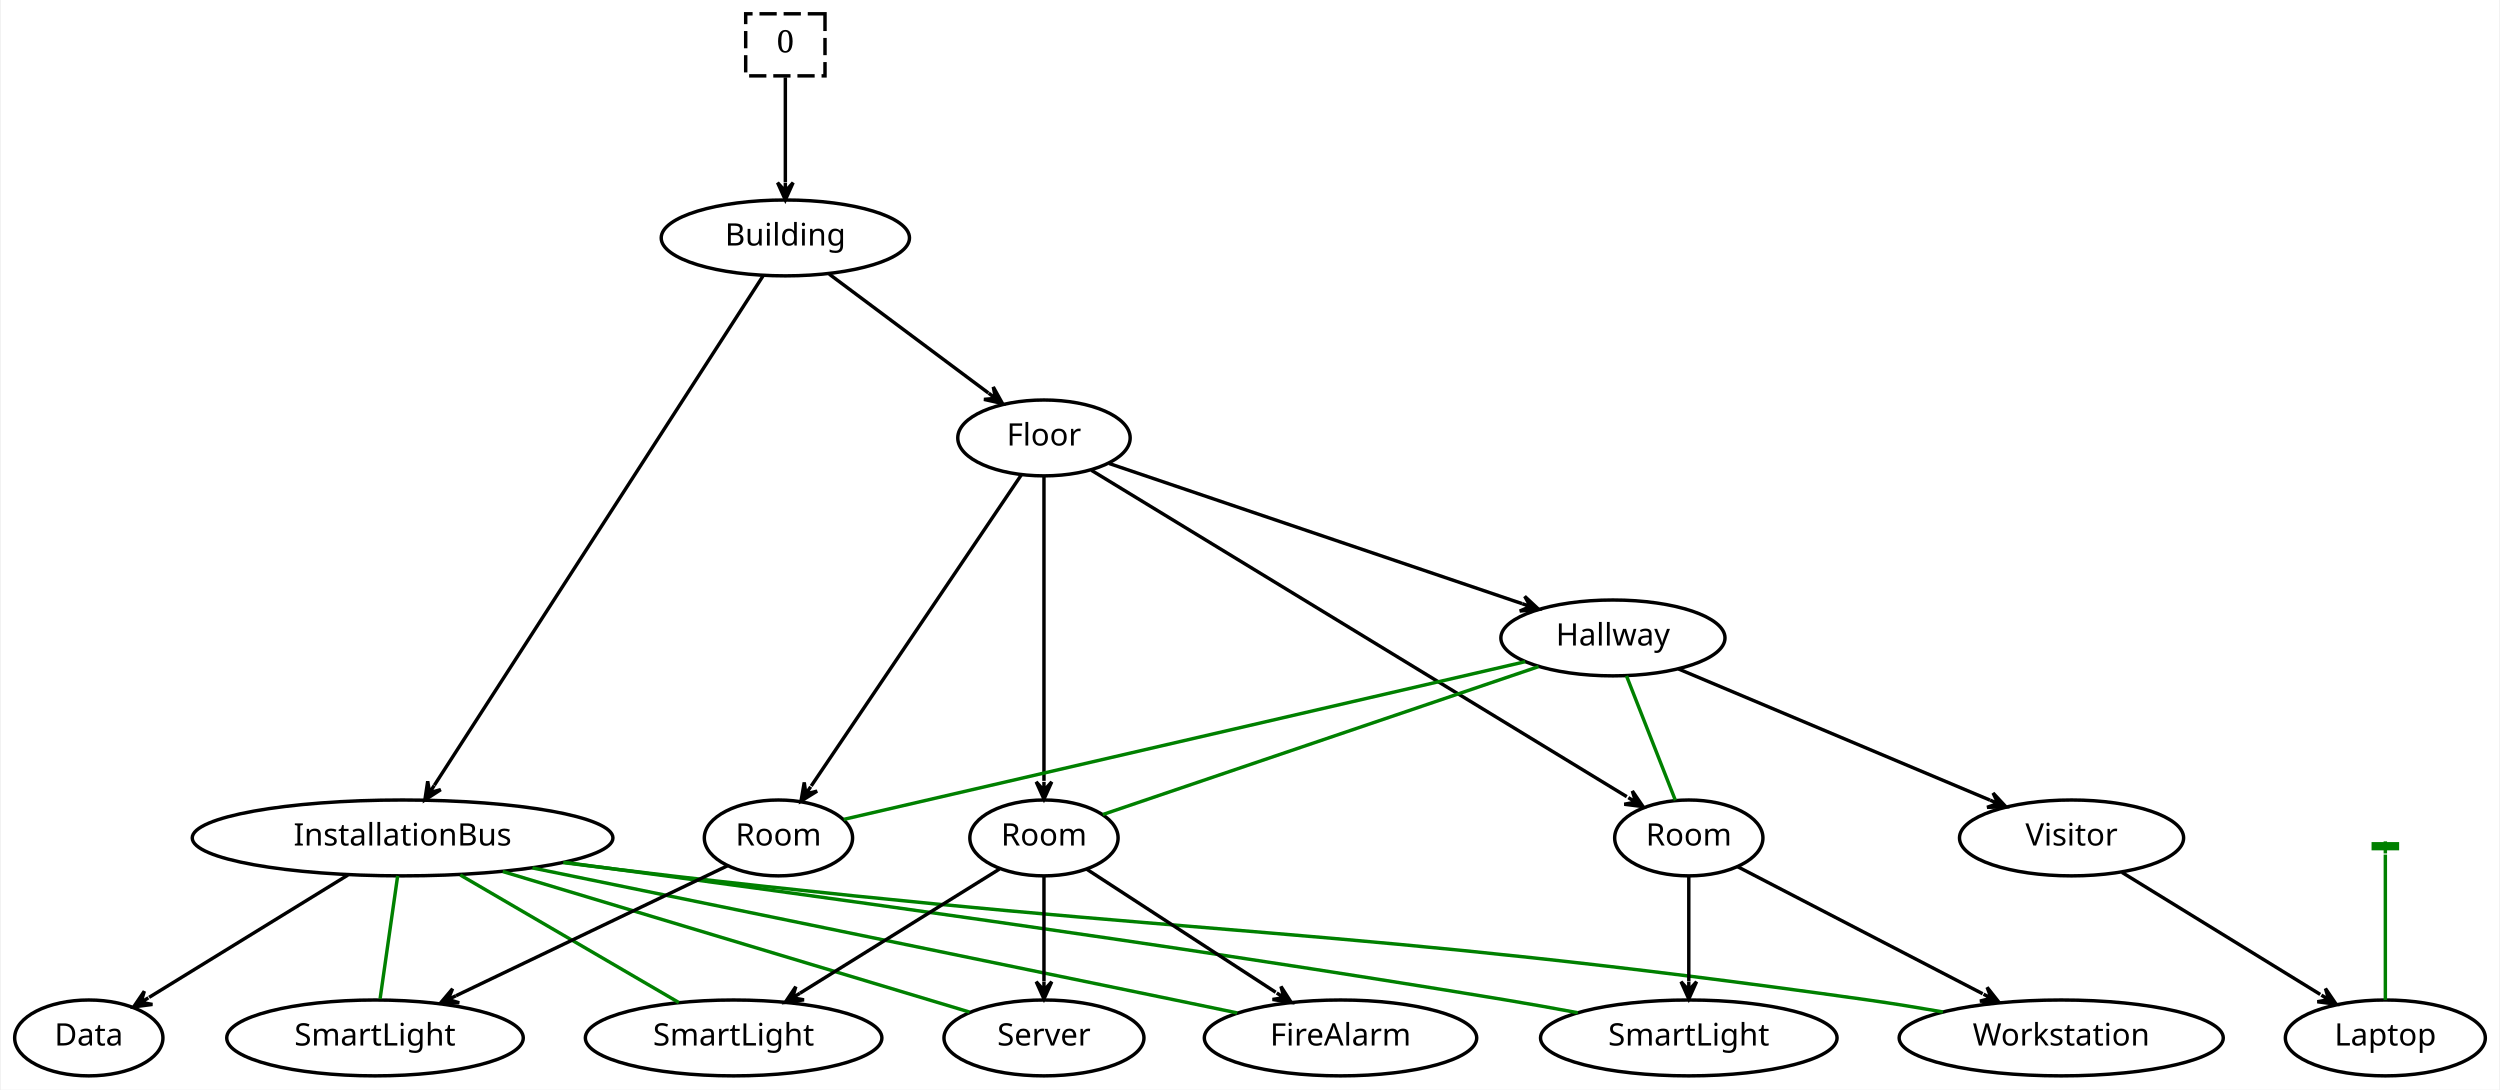
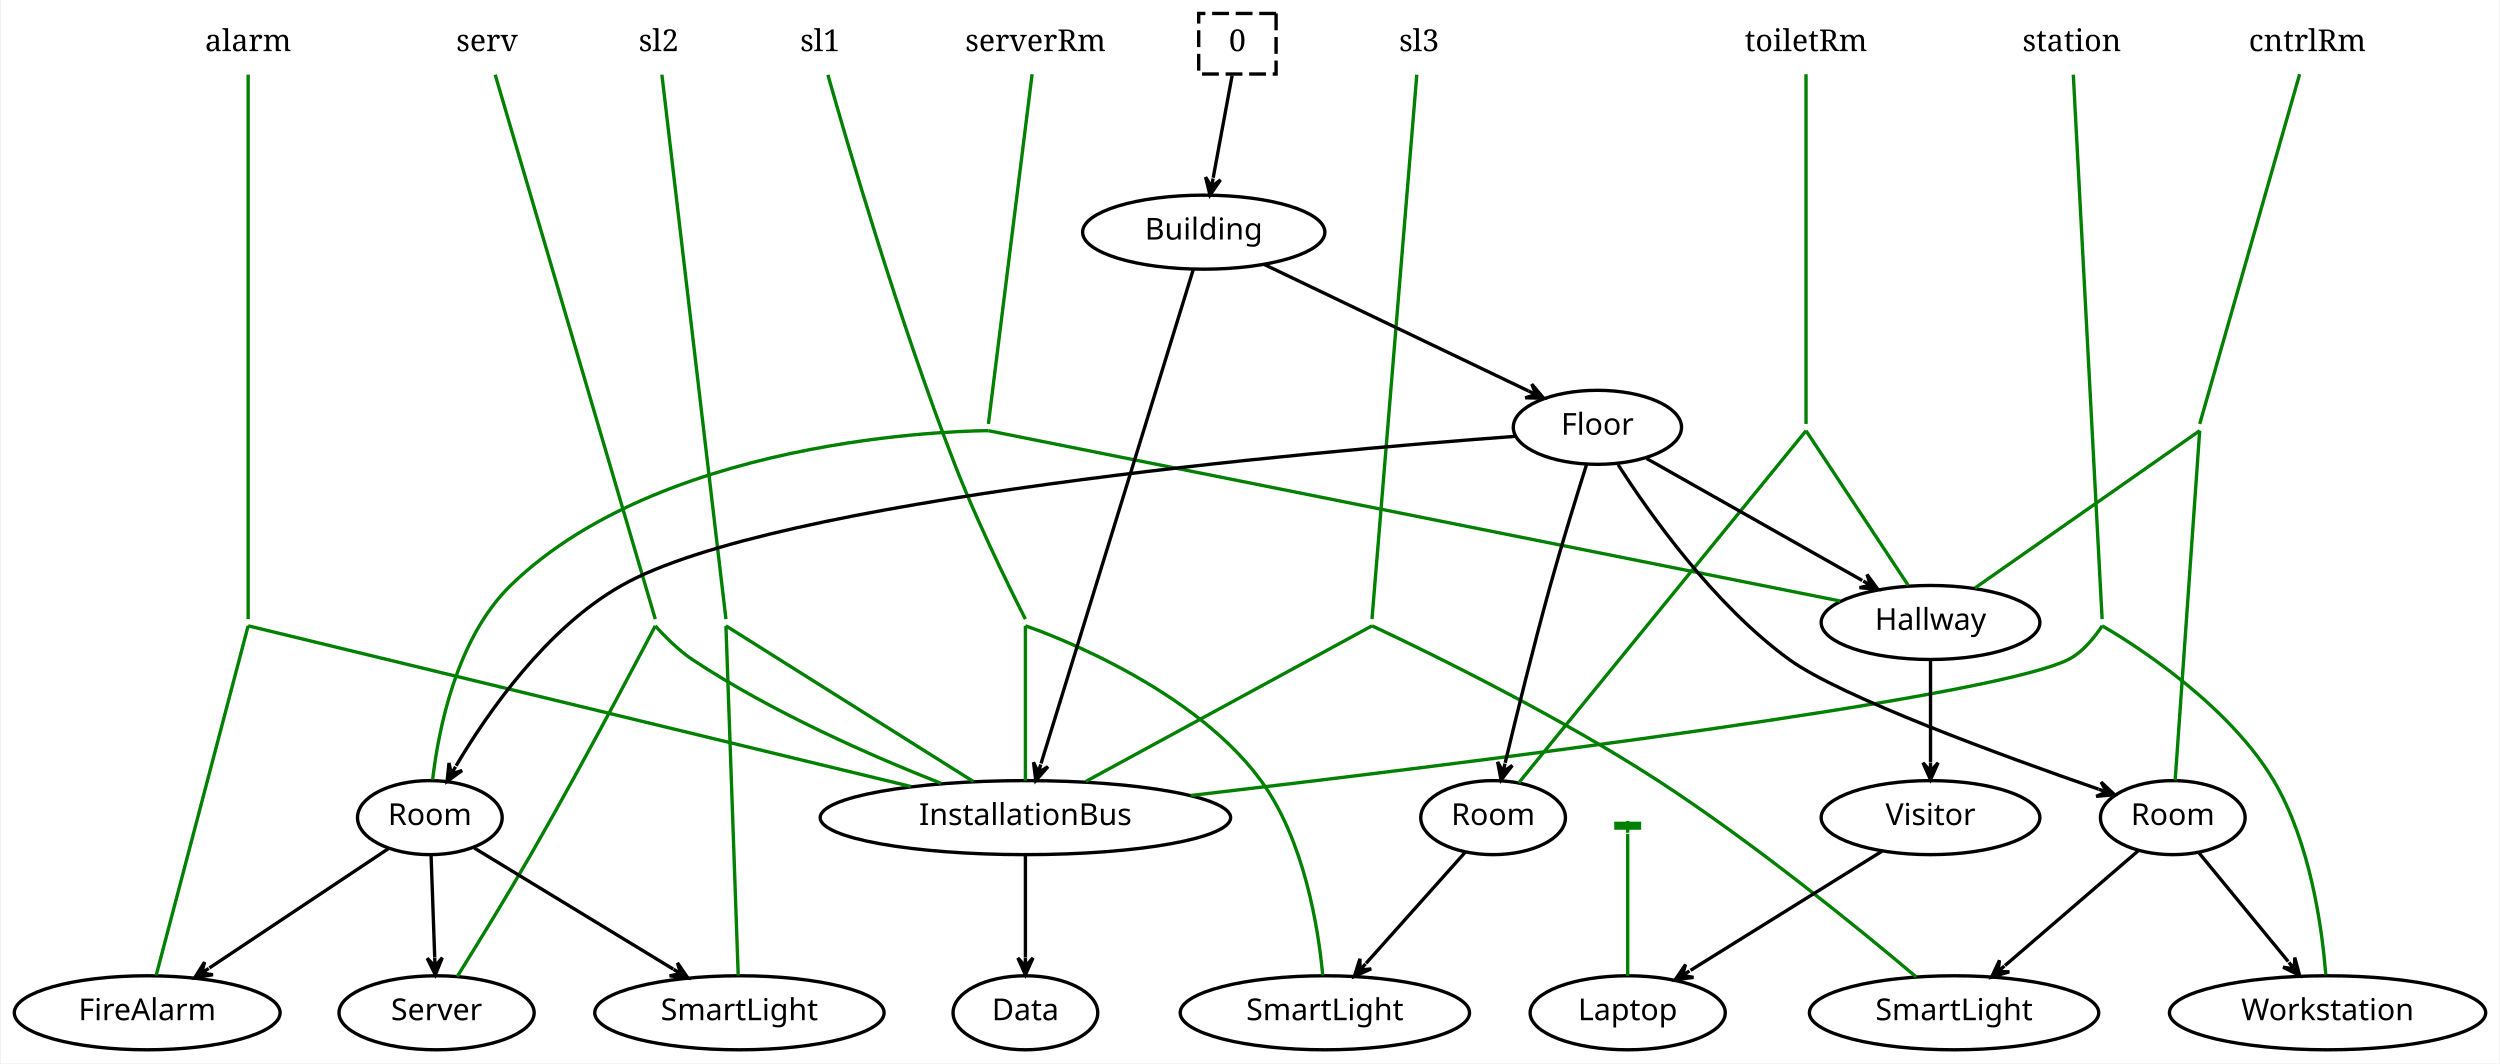
- <svg xmlns="http://www.w3.org/2000/svg" width="725pt" height="316pt" viewBox="0.00 0.00 724.50 316.00">
+ <svg xmlns="http://www.w3.org/2000/svg" width="743pt" height="316pt" viewBox="0.00 0.00 742.50 316.00">
  <g id="graph0" class="graph" transform="scale(1 1) rotate(0) translate(4 312)">
-     <polygon fill="white" stroke="none" points="-4,4 -4,-312 720.5,-312 720.5,4 -4,4" />
+     <polygon fill="white" stroke="none" points="-4,4 -4,-312 738.5,-312 738.5,4 -4,4" />
    <g id="node1" class="node">
-       <polygon fill="none" stroke="black" stroke-dasharray="5,2" points="235,-308 212,-308 212,-290 235,-290 235,-308" />
-       <text text-anchor="middle" x="223.5" y="-296.8" font-family="serif" font-size="9.00">0</text>
+       <polygon fill="none" stroke="black" stroke-dasharray="5,2" points="375,-308 352,-308 352,-290 375,-290 375,-308" />
+       <text text-anchor="middle" x="363.5" y="-296.8" font-family="serif" font-size="9.00">0</text>
    </g>
    <g id="v0_Building" class="node">
-       <ellipse fill="none" stroke="black" cx="223.5" cy="-243" rx="36" ry="11" />
-       <text text-anchor="middle" x="223.5" y="-240.8" font-family="sans-serif" font-size="9.00">Building</text>
+       <ellipse fill="none" stroke="black" cx="353.5" cy="-243" rx="36" ry="11" />
+       <text text-anchor="middle" x="353.5" y="-240.8" font-family="sans-serif" font-size="9.00">Building</text>
    </g>
    <g id="edge1" class="edge">
-       <path fill="none" stroke="black" d="M223.5,-289.562C223.5,-281.453 223.5,-269.014 223.5,-259.181" />
-       <polygon fill="black" stroke="black" points="223.5,-254.03 225.75,-259.03 223.5,-256.53 223.5,-259.03 223.5,-259.03 223.5,-259.03 223.5,-256.53 221.25,-259.03 223.5,-254.03 223.5,-254.03" />
-     </g>
-     <g id="node2" class="node" />
+       <path fill="none" stroke="black" d="M361.938,-289.562C360.436,-281.453 358.132,-269.014 356.311,-259.181" />
+       <polygon fill="black" stroke="black" points="355.357,-254.03 358.48,-258.537 355.813,-256.489 356.268,-258.947 356.268,-258.947 356.268,-258.947 355.813,-256.489 354.056,-259.357 355.357,-254.03 355.357,-254.03" />
+     </g>
+     <g id="node2" class="node">
+       <text text-anchor="middle" x="69.5" y="-296.8" font-family="serif" font-size="9.00">alarm</text>
+     </g>
+     <g id="node12" class="node" />
+     <g id="edge18" class="edge">
+       <path fill="none" stroke="green" d="M69.5,-289.801C69.5,-255.842 69.5,-128 69.5,-128" />
+     </g>
+     <g id="node3" class="node">
+       <text text-anchor="middle" x="681.5" y="-296.8" font-family="serif" font-size="9.00">cntrlRm</text>
+     </g>
+     <g id="node13" class="node" />
+     <g id="edge21" class="edge">
+       <path fill="none" stroke="green" d="M679.199,-289.945C671.861,-264.265 649.5,-186 649.5,-186" />
+     </g>
+     <g id="node4" class="node">
+       <text text-anchor="middle" x="140.5" y="-296.8" font-family="serif" font-size="9.00">serv</text>
+     </g>
+     <g id="node14" class="node" />
+     <g id="edge24" class="edge">
+       <path fill="none" stroke="green" d="M142.912,-289.801C152.899,-255.842 190.5,-128 190.5,-128" />
+     </g>
+     <g id="node5" class="node">
+       <text text-anchor="middle" x="303.5" y="-296.8" font-family="serif" font-size="9.00">serverRm</text>
+     </g>
+     <g id="node15" class="node" />
+     <g id="edge27" class="edge">
+       <path fill="none" stroke="green" d="M302.493,-289.945C299.283,-264.265 289.5,-186 289.5,-186" />
+     </g>
+     <g id="node6" class="node">
+       <text text-anchor="middle" x="239.5" y="-296.8" font-family="serif" font-size="9.00">sl1</text>
+     </g>
+     <g id="node16" class="node" />
+     <g id="edge30" class="edge">
+       <path fill="none" stroke="green" d="M241.798,-289.761C247.47,-269.697 262.888,-216.809 279.5,-174 287.63,-153.048 300.5,-128 300.5,-128" />
+     </g>
+     <g id="node7" class="node">
+       <text text-anchor="middle" x="191.5" y="-296.8" font-family="serif" font-size="9.00">sl2</text>
+     </g>
+     <g id="node17" class="node" />
+     <g id="edge33" class="edge">
+       <path fill="none" stroke="green" d="M192.465,-289.801C196.46,-255.842 211.5,-128 211.5,-128" />
+     </g>
+     <g id="node8" class="node">
+       <text text-anchor="middle" x="417.5" y="-296.8" font-family="serif" font-size="9.00">sl3</text>
+     </g>
+     <g id="node18" class="node" />
+     <g id="edge36" class="edge">
+       <path fill="none" stroke="green" d="M416.825,-289.801C414.028,-255.842 403.5,-128 403.5,-128" />
+     </g>
+     <g id="node9" class="node">
+       <text text-anchor="middle" x="611.5" y="-296.8" font-family="serif" font-size="9.00">station</text>
+     </g>
+     <g id="node19" class="node" />
+     <g id="edge39" class="edge">
+       <path fill="none" stroke="green" d="M611.934,-289.801C613.732,-255.842 620.5,-128 620.5,-128" />
+     </g>
+     <g id="node10" class="node">
+       <text text-anchor="middle" x="532.5" y="-296.8" font-family="serif" font-size="9.00">toiletRm</text>
+     </g>
+     <g id="node20" class="node" />
+     <g id="edge42" class="edge">
+       <path fill="none" stroke="green" d="M532.5,-289.945C532.5,-264.265 532.5,-186 532.5,-186" />
+     </g>
+     <g id="node11" class="node" />
    <g id="v15_Laptop" class="node">
-       <ellipse fill="none" stroke="black" cx="687.5" cy="-11" rx="29" ry="11" />
-       <text text-anchor="middle" x="687.5" y="-8.8" font-family="sans-serif" font-size="9.00">Laptop</text>
+       <ellipse fill="none" stroke="black" cx="479.5" cy="-11" rx="29" ry="11" />
+       <text text-anchor="middle" x="479.5" y="-8.8" font-family="sans-serif" font-size="9.00">Laptop</text>
+     </g>
+     <g id="edge17" class="edge">
+       <path fill="none" stroke="green" d="M479.5,-64.167C479.5,-55.586 479.5,-34.596 479.5,-22.012" />
+       <polygon fill="green" stroke="green" points="483,-67.3 476,-67.3 476,-65.9 483,-65.9 483,-67.3" />
+       <polyline fill="none" stroke="green" points="479.5,-68 479.5,-64.5 " />
+     </g>
+     <g id="v1_InstallationBus" class="node">
+       <ellipse fill="none" stroke="black" cx="300.5" cy="-69" rx="61" ry="11" />
+       <text text-anchor="middle" x="300.5" y="-66.8" font-family="sans-serif" font-size="9.00">InstallationBus</text>
+     </g>
+     <g id="edge19" class="edge">
+       <path fill="none" stroke="green" d="M69.5,-126C69.5,-126 202.159,-93.84 266.415,-78.263" />
+     </g>
+     <g id="v9_FireAlarm" class="node">
+       <ellipse fill="none" stroke="black" cx="39.5" cy="-11" rx="39.5" ry="11" />
+       <text text-anchor="middle" x="39.5" y="-8.8" font-family="sans-serif" font-size="9.00">FireAlarm</text>
+     </g>
+     <g id="edge20" class="edge">
+       <path fill="none" stroke="green" d="M69.5,-126C69.5,-126 49.504,-50.017 42.162,-22.117" />
+     </g>
+     <g id="v10_Room" class="node">
+       <ellipse fill="none" stroke="black" cx="641.5" cy="-69" rx="21.5" ry="11" />
+       <text text-anchor="middle" x="641.5" y="-66.8" font-family="sans-serif" font-size="9.00">Room</text>
+     </g>
+     <g id="edge22" class="edge">
+       <path fill="none" stroke="green" d="M649.5,-184C649.5,-184 644.168,-108.017 642.21,-80.117" />
+     </g>
+     <g id="v13_Hallway" class="node">
+       <ellipse fill="none" stroke="black" cx="569.5" cy="-127" rx="32.5" ry="11" />
+       <text text-anchor="middle" x="569.5" y="-124.8" font-family="sans-serif" font-size="9.00">Hallway</text>
+     </g>
+     <g id="edge23" class="edge">
+       <path fill="none" stroke="green" d="M649.5,-184C649.5,-184 605.433,-153.153 582.71,-137.247" />
+     </g>
+     <g id="edge25" class="edge">
+       <path fill="none" stroke="green" d="M190.5,-126C190.5,-126 195.997,-119.656 201.5,-116 225.021,-100.374 254.7,-87.355 275.4,-79.201" />
+     </g>
+     <g id="v8_Server" class="node">
+       <ellipse fill="none" stroke="black" cx="125.5" cy="-11" rx="29" ry="11" />
+       <text text-anchor="middle" x="125.5" y="-8.8" font-family="sans-serif" font-size="9.00">Server</text>
    </g>
    <g id="edge26" class="edge">
-       <path fill="none" stroke="green" d="M687.5,-64.167C687.5,-55.586 687.5,-34.596 687.5,-22.012" />
-       <polygon fill="green" stroke="green" points="691,-67.3 684,-67.3 684,-65.9 691,-65.9 691,-67.3" />
-       <polyline fill="none" stroke="green" points="687.5,-68 687.5,-64.5 " />
-     </g>
-     <g id="v1_InstallationBus" class="node">
-       <ellipse fill="none" stroke="black" cx="112.5" cy="-69" rx="61" ry="11" />
-       <text text-anchor="middle" x="112.5" y="-66.8" font-family="sans-serif" font-size="9.00">InstallationBus</text>
+       <path fill="none" stroke="green" d="M190.5,-126C190.5,-126 170.672,-87.815 153.5,-58 146.221,-45.361 137.416,-31.045 131.647,-21.788" />
+     </g>
+     <g id="v6_Room" class="node">
+       <ellipse fill="none" stroke="black" cx="123.5" cy="-69" rx="21.5" ry="11" />
+       <text text-anchor="middle" x="123.5" y="-66.8" font-family="sans-serif" font-size="9.00">Room</text>
+     </g>
+     <g id="edge28" class="edge">
+       <path fill="none" stroke="green" d="M289.5,-184C289.5,-184 195.016,-184.295 147.5,-138 131.36,-122.274 126.051,-95.045 124.322,-80.263" />
+     </g>
+     <g id="edge29" class="edge">
+       <path fill="none" stroke="green" d="M289.5,-184C289.5,-184 472.571,-147.386 542.652,-133.37" />
+     </g>
+     <g id="edge31" class="edge">
+       <path fill="none" stroke="green" d="M300.5,-126C300.5,-126 300.5,-96.119 300.5,-80.012" />
+     </g>
+     <g id="v5_SmartLight" class="node">
+       <ellipse fill="none" stroke="black" cx="389.5" cy="-11" rx="43" ry="11" />
+       <text text-anchor="middle" x="389.5" y="-8.8" font-family="sans-serif" font-size="9.00">SmartLight</text>
+     </g>
+     <g id="edge32" class="edge">
+       <path fill="none" stroke="green" d="M300.5,-126C300.5,-126 348.539,-110.06 370.5,-80 383.371,-62.382 387.529,-36.389 388.868,-22.185" />
+     </g>
+     <g id="edge34" class="edge">
+       <path fill="none" stroke="green" d="M211.5,-126C211.5,-126 259.498,-95.799 284.997,-79.754" />
+     </g>
+     <g id="v7_SmartLight" class="node">
+       <ellipse fill="none" stroke="black" cx="215.5" cy="-11" rx="43" ry="11" />
+       <text text-anchor="middle" x="215.5" y="-8.8" font-family="sans-serif" font-size="9.00">SmartLight</text>
+     </g>
+     <g id="edge35" class="edge">
+       <path fill="none" stroke="green" d="M211.5,-126C211.5,-126 214.166,-50.017 215.145,-22.117" />
+     </g>
+     <g id="edge37" class="edge">
+       <path fill="none" stroke="green" d="M403.5,-126C403.5,-126 347.951,-95.799 318.441,-79.754" />
+     </g>
+     <g id="v11_SmartLight" class="node">
+       <ellipse fill="none" stroke="black" cx="576.5" cy="-11" rx="43" ry="11" />
+       <text text-anchor="middle" x="576.5" y="-8.8" font-family="sans-serif" font-size="9.00">SmartLight</text>
+     </g>
+     <g id="edge38" class="edge">
+       <path fill="none" stroke="green" d="M403.5,-126C403.5,-126 452.498,-103.431 488.5,-80 517.466,-61.148 548.949,-35.414 565.267,-21.638" />
+     </g>
+     <g id="edge40" class="edge">
+       <path fill="none" stroke="green" d="M620.5,-126C620.5,-126 616.114,-118.826 610.5,-116 587.659,-104.502 431.18,-85.084 349.663,-75.579" />
+     </g>
+     <g id="v12_Workstation" class="node">
+       <ellipse fill="none" stroke="black" cx="687.5" cy="-11" rx="47" ry="11" />
+       <text text-anchor="middle" x="687.5" y="-8.8" font-family="sans-serif" font-size="9.00">Workstation</text>
+     </g>
+     <g id="edge41" class="edge">
+       <path fill="none" stroke="green" d="M620.5,-126C620.5,-126 655.964,-106.275 671.5,-80 682.364,-61.627 685.853,-36.376 686.972,-22.389" />
+     </g>
+     <g id="v4_Room" class="node">
+       <ellipse fill="none" stroke="black" cx="439.5" cy="-69" rx="21.5" ry="11" />
+       <text text-anchor="middle" x="439.5" y="-66.8" font-family="sans-serif" font-size="9.00">Room</text>
+     </g>
+     <g id="edge43" class="edge">
+       <path fill="none" stroke="green" d="M532.5,-184C532.5,-184 469.322,-106.556 447.111,-79.329" />
+     </g>
+     <g id="edge44" class="edge">
+       <path fill="none" stroke="green" d="M532.5,-184C532.5,-184 552.243,-154.119 562.885,-138.012" />
    </g>
    <g id="edge2" class="edge">
-       <path fill="none" stroke="black" d="M217.052,-232.009C198.277,-202.916 143.59,-118.176 121.708,-84.269" />
-       <polygon fill="black" stroke="black" points="118.965,-80.019 123.567,-83 120.321,-82.119 121.677,-84.22 121.677,-84.22 121.677,-84.22 120.321,-82.119 119.786,-85.44 118.965,-80.019 118.965,-80.019" />
+       <path fill="none" stroke="black" d="M350.421,-232.009C341.53,-203.153 315.77,-119.556 305.156,-85.109" />
+       <polygon fill="black" stroke="black" points="303.587,-80.019 307.21,-84.134 304.323,-82.408 305.06,-84.797 305.06,-84.797 305.06,-84.797 304.323,-82.408 302.909,-85.459 303.587,-80.019 303.587,-80.019" />
    </g>
    <g id="v3_Floor" class="node">
-       <ellipse fill="none" stroke="black" cx="298.5" cy="-185" rx="25" ry="11" />
-       <text text-anchor="middle" x="298.5" y="-182.8" font-family="sans-serif" font-size="9.00">Floor</text>
+       <ellipse fill="none" stroke="black" cx="470.5" cy="-185" rx="25" ry="11" />
+       <text text-anchor="middle" x="470.5" y="-182.8" font-family="sans-serif" font-size="9.00">Floor</text>
    </g>
    <g id="edge3" class="edge">
-       <path fill="none" stroke="black" d="M236.223,-232.5C248.949,-222.998 268.565,-208.351 282.375,-198.04" />
-       <polygon fill="black" stroke="black" points="286.46,-194.99 283.8,-199.784 284.457,-196.485 282.454,-197.981 282.454,-197.981 282.454,-197.981 284.457,-196.485 281.108,-196.178 286.46,-194.99 286.46,-194.99" />
+       <path fill="none" stroke="black" d="M371.525,-233.373C392.71,-223.233 427.784,-206.445 449.99,-195.817" />
+       <polygon fill="black" stroke="black" points="454.524,-193.647 450.985,-197.835 452.269,-194.726 450.014,-195.805 450.014,-195.805 450.014,-195.805 452.269,-194.726 449.042,-193.776 454.524,-193.647 454.524,-193.647" />
    </g>
    <g id="v2_Data" class="node">
-       <ellipse fill="none" stroke="black" cx="21.5" cy="-11" rx="21.5" ry="11" />
-       <text text-anchor="middle" x="21.5" y="-8.8" font-family="sans-serif" font-size="9.00">Data</text>
+       <ellipse fill="none" stroke="black" cx="300.5" cy="-11" rx="21.5" ry="11" />
+       <text text-anchor="middle" x="300.5" y="-8.8" font-family="sans-serif" font-size="9.00">Data</text>
    </g>
    <g id="edge4" class="edge">
-       <path fill="none" stroke="black" d="M96.649,-58.245C80.544,-48.335 55.661,-33.022 38.99,-22.763" />
-       <polygon fill="black" stroke="black" points="34.52,-20.012 39.958,-20.717 36.649,-21.323 38.778,-22.633 38.778,-22.633 38.778,-22.633 36.649,-21.323 37.599,-24.549 34.52,-20.012 34.52,-20.012" />
-     </g>
-     <g id="v5_SmartLight" class="node">
-       <ellipse fill="none" stroke="black" cx="104.5" cy="-11" rx="43" ry="11" />
-       <text text-anchor="middle" x="104.5" y="-8.8" font-family="sans-serif" font-size="9.00">SmartLight</text>
-     </g>
-     <g id="edge17" class="edge">
-       <path fill="none" stroke="green" d="M111.07,-57.988C109.632,-47.921 107.425,-32.474 105.972,-22.304" />
-     </g>
-     <g id="v7_SmartLight" class="node">
-       <ellipse fill="none" stroke="black" cx="208.5" cy="-11" rx="43" ry="11" />
-       <text text-anchor="middle" x="208.5" y="-8.8" font-family="sans-serif" font-size="9.00">SmartLight</text>
-     </g>
-     <g id="edge18" class="edge">
-       <path fill="none" stroke="green" d="M129.222,-58.245C147.057,-47.842 175.096,-31.485 192.607,-21.271" />
-     </g>
-     <g id="v8_Server" class="node">
-       <ellipse fill="none" stroke="black" cx="298.5" cy="-11" rx="29" ry="11" />
-       <text text-anchor="middle" x="298.5" y="-8.8" font-family="sans-serif" font-size="9.00">Server</text>
-     </g>
-     <g id="edge19" class="edge">
-       <path fill="none" stroke="green" d="M141.562,-59.25C179.06,-47.96 243.435,-28.579 276.891,-18.506" />
-     </g>
-     <g id="v9_FireAlarm" class="node">
-       <ellipse fill="none" stroke="black" cx="384.5" cy="-11" rx="39.5" ry="11" />
-       <text text-anchor="middle" x="384.5" y="-8.8" font-family="sans-serif" font-size="9.00">FireAlarm</text>
-     </g>
-     <g id="edge20" class="edge">
-       <path fill="none" stroke="green" d="M150.159,-60.301C194.675,-51.191 270.991,-35.55 336.5,-22 342.335,-20.793 348.568,-19.498 354.545,-18.254" />
-     </g>
-     <g id="v11_SmartLight" class="node">
-       <ellipse fill="none" stroke="black" cx="485.5" cy="-11" rx="43" ry="11" />
-       <text text-anchor="middle" x="485.5" y="-8.8" font-family="sans-serif" font-size="9.00">SmartLight</text>
-     </g>
-     <g id="edge21" class="edge">
-       <path fill="none" stroke="green" d="M159.502,-61.898C221.974,-53.638 335.745,-38.074 432.5,-22 439.243,-20.88 446.45,-19.585 453.308,-18.307" />
-     </g>
-     <g id="v12_Workstation" class="node">
-       <ellipse fill="none" stroke="black" cx="593.5" cy="-11" rx="47" ry="11" />
-       <text text-anchor="middle" x="593.5" y="-8.8" font-family="sans-serif" font-size="9.00">Workstation</text>
-     </g>
-     <g id="edge22" class="edge">
-       <path fill="none" stroke="green" d="M159.085,-61.841C169.422,-60.526 180.329,-59.179 190.5,-58 344.518,-40.14 383.968,-43.643 537.5,-22 544.541,-21.007 552.051,-19.782 559.21,-18.534" />
-     </g>
-     <g id="v4_Room" class="node">
-       <ellipse fill="none" stroke="black" cx="221.5" cy="-69" rx="21.5" ry="11" />
-       <text text-anchor="middle" x="221.5" y="-66.8" font-family="sans-serif" font-size="9.00">Room</text>
+       <path fill="none" stroke="black" d="M300.5,-57.988C300.5,-49.494 300.5,-37.17 300.5,-27.417" />
+       <polygon fill="black" stroke="black" points="300.5,-22.304 302.75,-27.304 300.5,-24.804 300.5,-27.304 300.5,-27.304 300.5,-27.304 300.5,-24.804 298.25,-27.304 300.5,-22.304 300.5,-22.304" />
    </g>
    <g id="edge5" class="edge">
-       <path fill="none" stroke="black" d="M291.935,-174.28C278.297,-154.089 246.852,-107.534 231.001,-84.066" />
-       <polygon fill="black" stroke="black" points="228.048,-79.695 232.712,-82.579 229.448,-81.767 230.847,-83.838 230.847,-83.838 230.847,-83.838 229.448,-81.767 228.982,-85.098 228.048,-79.695 228.048,-79.695" />
-     </g>
-     <g id="v6_Room" class="node">
-       <ellipse fill="none" stroke="black" cx="298.5" cy="-69" rx="21.5" ry="11" />
-       <text text-anchor="middle" x="298.5" y="-66.8" font-family="sans-serif" font-size="9.00">Room</text>
+       <path fill="none" stroke="black" d="M467.238,-173.812C464.301,-164.519 459.932,-150.389 456.5,-138 451.51,-119.986 446.388,-99.107 443.089,-85.287" />
+       <polygon fill="black" stroke="black" points="441.876,-80.18 445.22,-84.525 442.453,-82.612 443.031,-85.045 443.031,-85.045 443.031,-85.045 442.453,-82.612 440.842,-85.565 441.876,-80.18 441.876,-80.18" />
    </g>
    <g id="edge6" class="edge">
-       <path fill="none" stroke="black" d="M298.5,-173.883C298.5,-153.906 298.5,-109.276 298.5,-85.54" />
-       <polygon fill="black" stroke="black" points="298.5,-80.258 300.75,-85.258 298.5,-82.758 298.5,-85.258 298.5,-85.258 298.5,-85.258 298.5,-82.758 296.25,-85.258 298.5,-80.258 298.5,-80.258" />
-     </g>
-     <g id="v10_Room" class="node">
-       <ellipse fill="none" stroke="black" cx="485.5" cy="-69" rx="21.5" ry="11" />
-       <text text-anchor="middle" x="485.5" y="-66.8" font-family="sans-serif" font-size="9.00">Room</text>
+       <path fill="none" stroke="black" d="M445.971,-182.316C384.579,-177.756 225.968,-163.746 180.5,-138 158.148,-125.343 140.731,-100.324 131.303,-84.417" />
+       <polygon fill="black" stroke="black" points="128.637,-79.797 133.085,-83.003 129.887,-81.962 131.136,-84.127 131.136,-84.127 131.136,-84.127 129.887,-81.962 129.187,-85.252 128.637,-79.797 128.637,-79.797" />
    </g>
    <g id="edge7" class="edge">
-       <path fill="none" stroke="black" d="M312.251,-175.617C345.508,-155.343 430.291,-103.657 467.514,-80.964" />
-       <polygon fill="black" stroke="black" points="472.232,-78.089 469.134,-82.612 470.097,-79.39 467.962,-80.691 467.962,-80.691 467.962,-80.691 470.097,-79.39 466.791,-78.77 472.232,-78.089 472.232,-78.089" />
-     </g>
-     <g id="v13_Hallway" class="node">
-       <ellipse fill="none" stroke="black" cx="463.5" cy="-127" rx="32.5" ry="11" />
-       <text text-anchor="middle" x="463.5" y="-124.8" font-family="sans-serif" font-size="9.00">Hallway</text>
+       <path fill="none" stroke="black" d="M476.657,-173.888C486.001,-159.296 505.068,-132.299 527.5,-116 542.679,-104.971 590.785,-87.392 619.427,-77.464" />
+       <polygon fill="black" stroke="black" points="624.192,-75.82 620.199,-79.578 621.829,-76.635 619.466,-77.451 619.466,-77.451 619.466,-77.451 621.829,-76.635 618.732,-75.323 624.192,-75.82 624.192,-75.82" />
    </g>
    <g id="edge8" class="edge">
-       <path fill="none" stroke="black" d="M317.428,-177.576C346.876,-167.581 403.745,-148.28 437.176,-136.934" />
-       <polygon fill="black" stroke="black" points="441.932,-135.32 437.92,-139.058 439.564,-136.124 437.197,-136.927 437.197,-136.927 437.197,-136.927 439.564,-136.124 436.474,-134.796 441.932,-135.32 441.932,-135.32" />
+       <path fill="none" stroke="black" d="M485.108,-175.737C502.066,-166.145 530.139,-150.265 549.209,-139.478" />
+       <polygon fill="black" stroke="black" points="553.851,-136.852 550.607,-141.272 551.675,-138.083 549.499,-139.314 549.499,-139.314 549.499,-139.314 551.675,-138.083 548.391,-137.355 553.851,-136.852 553.851,-136.852" />
    </g>
    <g id="edge9" class="edge">
-       <path fill="none" stroke="black" d="M206.682,-60.908C186.851,-51.416 151.462,-34.477 127.982,-23.239" />
-       <polygon fill="black" stroke="black" points="123.453,-21.071 128.934,-21.201 125.708,-22.151 127.963,-23.23 127.963,-23.23 127.963,-23.23 125.708,-22.151 126.991,-25.259 123.453,-21.071 123.453,-21.071" />
-     </g>
-     <g id="edge23" class="edge">
-       <path fill="none" stroke="green" d="M240.437,-74.382C283.595,-84.369 389.275,-108.824 438.059,-120.113" />
+       <path fill="none" stroke="black" d="M431.244,-58.753C423.212,-49.757 410.913,-35.983 401.743,-25.712" />
+       <polygon fill="black" stroke="black" points="398.274,-21.827 403.282,-24.058 399.939,-23.691 401.604,-25.556 401.604,-25.556 401.604,-25.556 399.939,-23.691 399.925,-27.055 398.274,-21.827 398.274,-21.827" />
    </g>
    <g id="edge10" class="edge">
-       <path fill="none" stroke="black" d="M285.605,-59.977C270.46,-50.553 245.192,-34.83 227.731,-23.966" />
-       <polygon fill="black" stroke="black" points="223.471,-21.315 228.905,-22.046 225.593,-22.636 227.716,-23.957 227.716,-23.957 227.716,-23.957 225.593,-22.636 226.527,-25.867 223.471,-21.315 223.471,-21.315" />
+       <path fill="none" stroke="black" d="M136.681,-59.977C152.163,-50.553 177.993,-34.83 195.842,-23.966" />
+       <polygon fill="black" stroke="black" points="200.197,-21.315 197.096,-25.837 198.061,-22.615 195.926,-23.915 195.926,-23.915 195.926,-23.915 198.061,-22.615 194.756,-21.993 200.197,-21.315 200.197,-21.315" />
    </g>
    <g id="edge11" class="edge">
-       <path fill="none" stroke="black" d="M298.5,-57.988C298.5,-49.494 298.5,-37.17 298.5,-27.417" />
-       <polygon fill="black" stroke="black" points="298.5,-22.304 300.75,-27.304 298.5,-24.804 298.5,-27.304 298.5,-27.304 298.5,-27.304 298.5,-24.804 296.25,-27.304 298.5,-22.304 298.5,-22.304" />
+       <path fill="none" stroke="black" d="M123.858,-57.988C124.161,-49.494 124.601,-37.17 124.949,-27.417" />
+       <polygon fill="black" stroke="black" points="125.132,-22.304 127.202,-27.381 125.043,-24.802 124.953,-27.301 124.953,-27.301 124.953,-27.301 125.043,-24.802 122.705,-27.22 125.132,-22.304 125.132,-22.304" />
    </g>
    <g id="edge12" class="edge">
-       <path fill="none" stroke="black" d="M310.822,-59.977C325.171,-50.633 349.031,-35.096 365.698,-24.243" />
-       <polygon fill="black" stroke="black" points="370.195,-21.315 367.233,-25.929 368.1,-22.679 366.005,-24.043 366.005,-24.043 366.005,-24.043 368.1,-22.679 364.777,-22.158 370.195,-21.315 370.195,-21.315" />
-     </g>
-     <g id="edge24" class="edge">
-       <path fill="none" stroke="green" d="M315.565,-75.792C345.806,-86.055 408.735,-107.413 441.929,-118.679" />
+       <path fill="none" stroke="black" d="M111.106,-59.737C97.089,-50.393 74.123,-35.082 57.987,-24.325" />
+       <polygon fill="black" stroke="black" points="53.631,-21.421 59.039,-22.322 55.711,-22.807 57.791,-24.194 57.791,-24.194 57.791,-24.194 55.711,-22.807 56.543,-26.066 53.631,-21.421 53.631,-21.421" />
    </g>
    <g id="edge13" class="edge">
-       <path fill="none" stroke="black" d="M485.5,-57.988C485.5,-49.494 485.5,-37.17 485.5,-27.417" />
-       <polygon fill="black" stroke="black" points="485.5,-22.304 487.75,-27.304 485.5,-24.804 485.5,-27.304 485.5,-27.304 485.5,-27.304 485.5,-24.804 483.25,-27.304 485.5,-22.304 485.5,-22.304" />
+       <path fill="none" stroke="black" d="M631.344,-59.25C620.693,-50.074 603.838,-35.553 591.623,-25.029" />
+       <polygon fill="black" stroke="black" points="587.674,-21.627 592.931,-23.186 589.568,-23.259 591.462,-24.89 591.462,-24.89 591.462,-24.89 589.568,-23.259 589.993,-26.595 587.674,-21.627 587.674,-21.627" />
    </g>
    <g id="edge14" class="edge">
-       <path fill="none" stroke="black" d="M499.619,-60.679C517.692,-51.308 549.232,-34.954 570.722,-23.811" />
-       <polygon fill="black" stroke="black" points="575.416,-21.377 572.013,-25.676 573.196,-22.528 570.977,-23.679 570.977,-23.679 570.977,-23.679 573.196,-22.528 569.941,-21.681 575.416,-21.377 575.416,-21.377" />
-     </g>
-     <g id="edge25" class="edge">
-       <path fill="none" stroke="green" d="M481.601,-79.925C477.609,-90.087 471.438,-105.795 467.433,-115.988" />
+       <path fill="none" stroke="black" d="M649.303,-58.5C656.57,-49.654 667.501,-36.347 675.809,-26.232" />
+       <polygon fill="black" stroke="black" points="679.191,-22.115 677.756,-27.407 677.605,-24.047 676.018,-25.979 676.018,-25.979 676.018,-25.979 677.605,-24.047 674.279,-24.55 679.191,-22.115 679.191,-22.115" />
    </g>
    <g id="v14_Visitor" class="node">
-       <ellipse fill="none" stroke="black" cx="596.5" cy="-69" rx="32.5" ry="11" />
-       <text text-anchor="middle" x="596.5" y="-66.8" font-family="sans-serif" font-size="9.00">Visitor</text>
+       <ellipse fill="none" stroke="black" cx="569.5" cy="-69" rx="32.5" ry="11" />
+       <text text-anchor="middle" x="569.5" y="-66.8" font-family="sans-serif" font-size="9.00">Visitor</text>
    </g>
    <g id="edge15" class="edge">
-       <path fill="none" stroke="black" d="M482.556,-117.977C506.357,-107.955 547.08,-90.809 572.849,-79.958" />
-       <polygon fill="black" stroke="black" points="577.48,-78.009 573.745,-82.023 575.176,-78.979 572.872,-79.949 572.872,-79.949 572.872,-79.949 575.176,-78.979 571.998,-77.875 577.48,-78.009 577.48,-78.009" />
+       <path fill="none" stroke="black" d="M569.5,-115.988C569.5,-107.494 569.5,-95.17 569.5,-85.417" />
+       <polygon fill="black" stroke="black" points="569.5,-80.304 571.75,-85.304 569.5,-82.804 569.5,-85.304 569.5,-85.304 569.5,-85.304 569.5,-82.804 567.25,-85.304 569.5,-80.304 569.5,-80.304" />
    </g>
    <g id="edge16" class="edge">
-       <path fill="none" stroke="black" d="M611.121,-59.003C626.735,-49.394 651.535,-34.132 668.616,-23.621" />
-       <polygon fill="black" stroke="black" points="673.216,-20.79 670.137,-25.327 671.086,-22.101 668.957,-23.411 668.957,-23.411 668.957,-23.411 671.086,-22.101 667.778,-21.495 673.216,-20.79 673.216,-20.79" />
+       <path fill="none" stroke="black" d="M555.04,-59.003C539.597,-49.394 515.07,-34.132 498.176,-23.621" />
+       <polygon fill="black" stroke="black" points="493.627,-20.79 499.061,-21.522 495.75,-22.111 497.873,-23.432 497.873,-23.432 497.873,-23.432 495.75,-22.111 496.684,-25.342 493.627,-20.79 493.627,-20.79" />
    </g>
  </g>
</svg>
